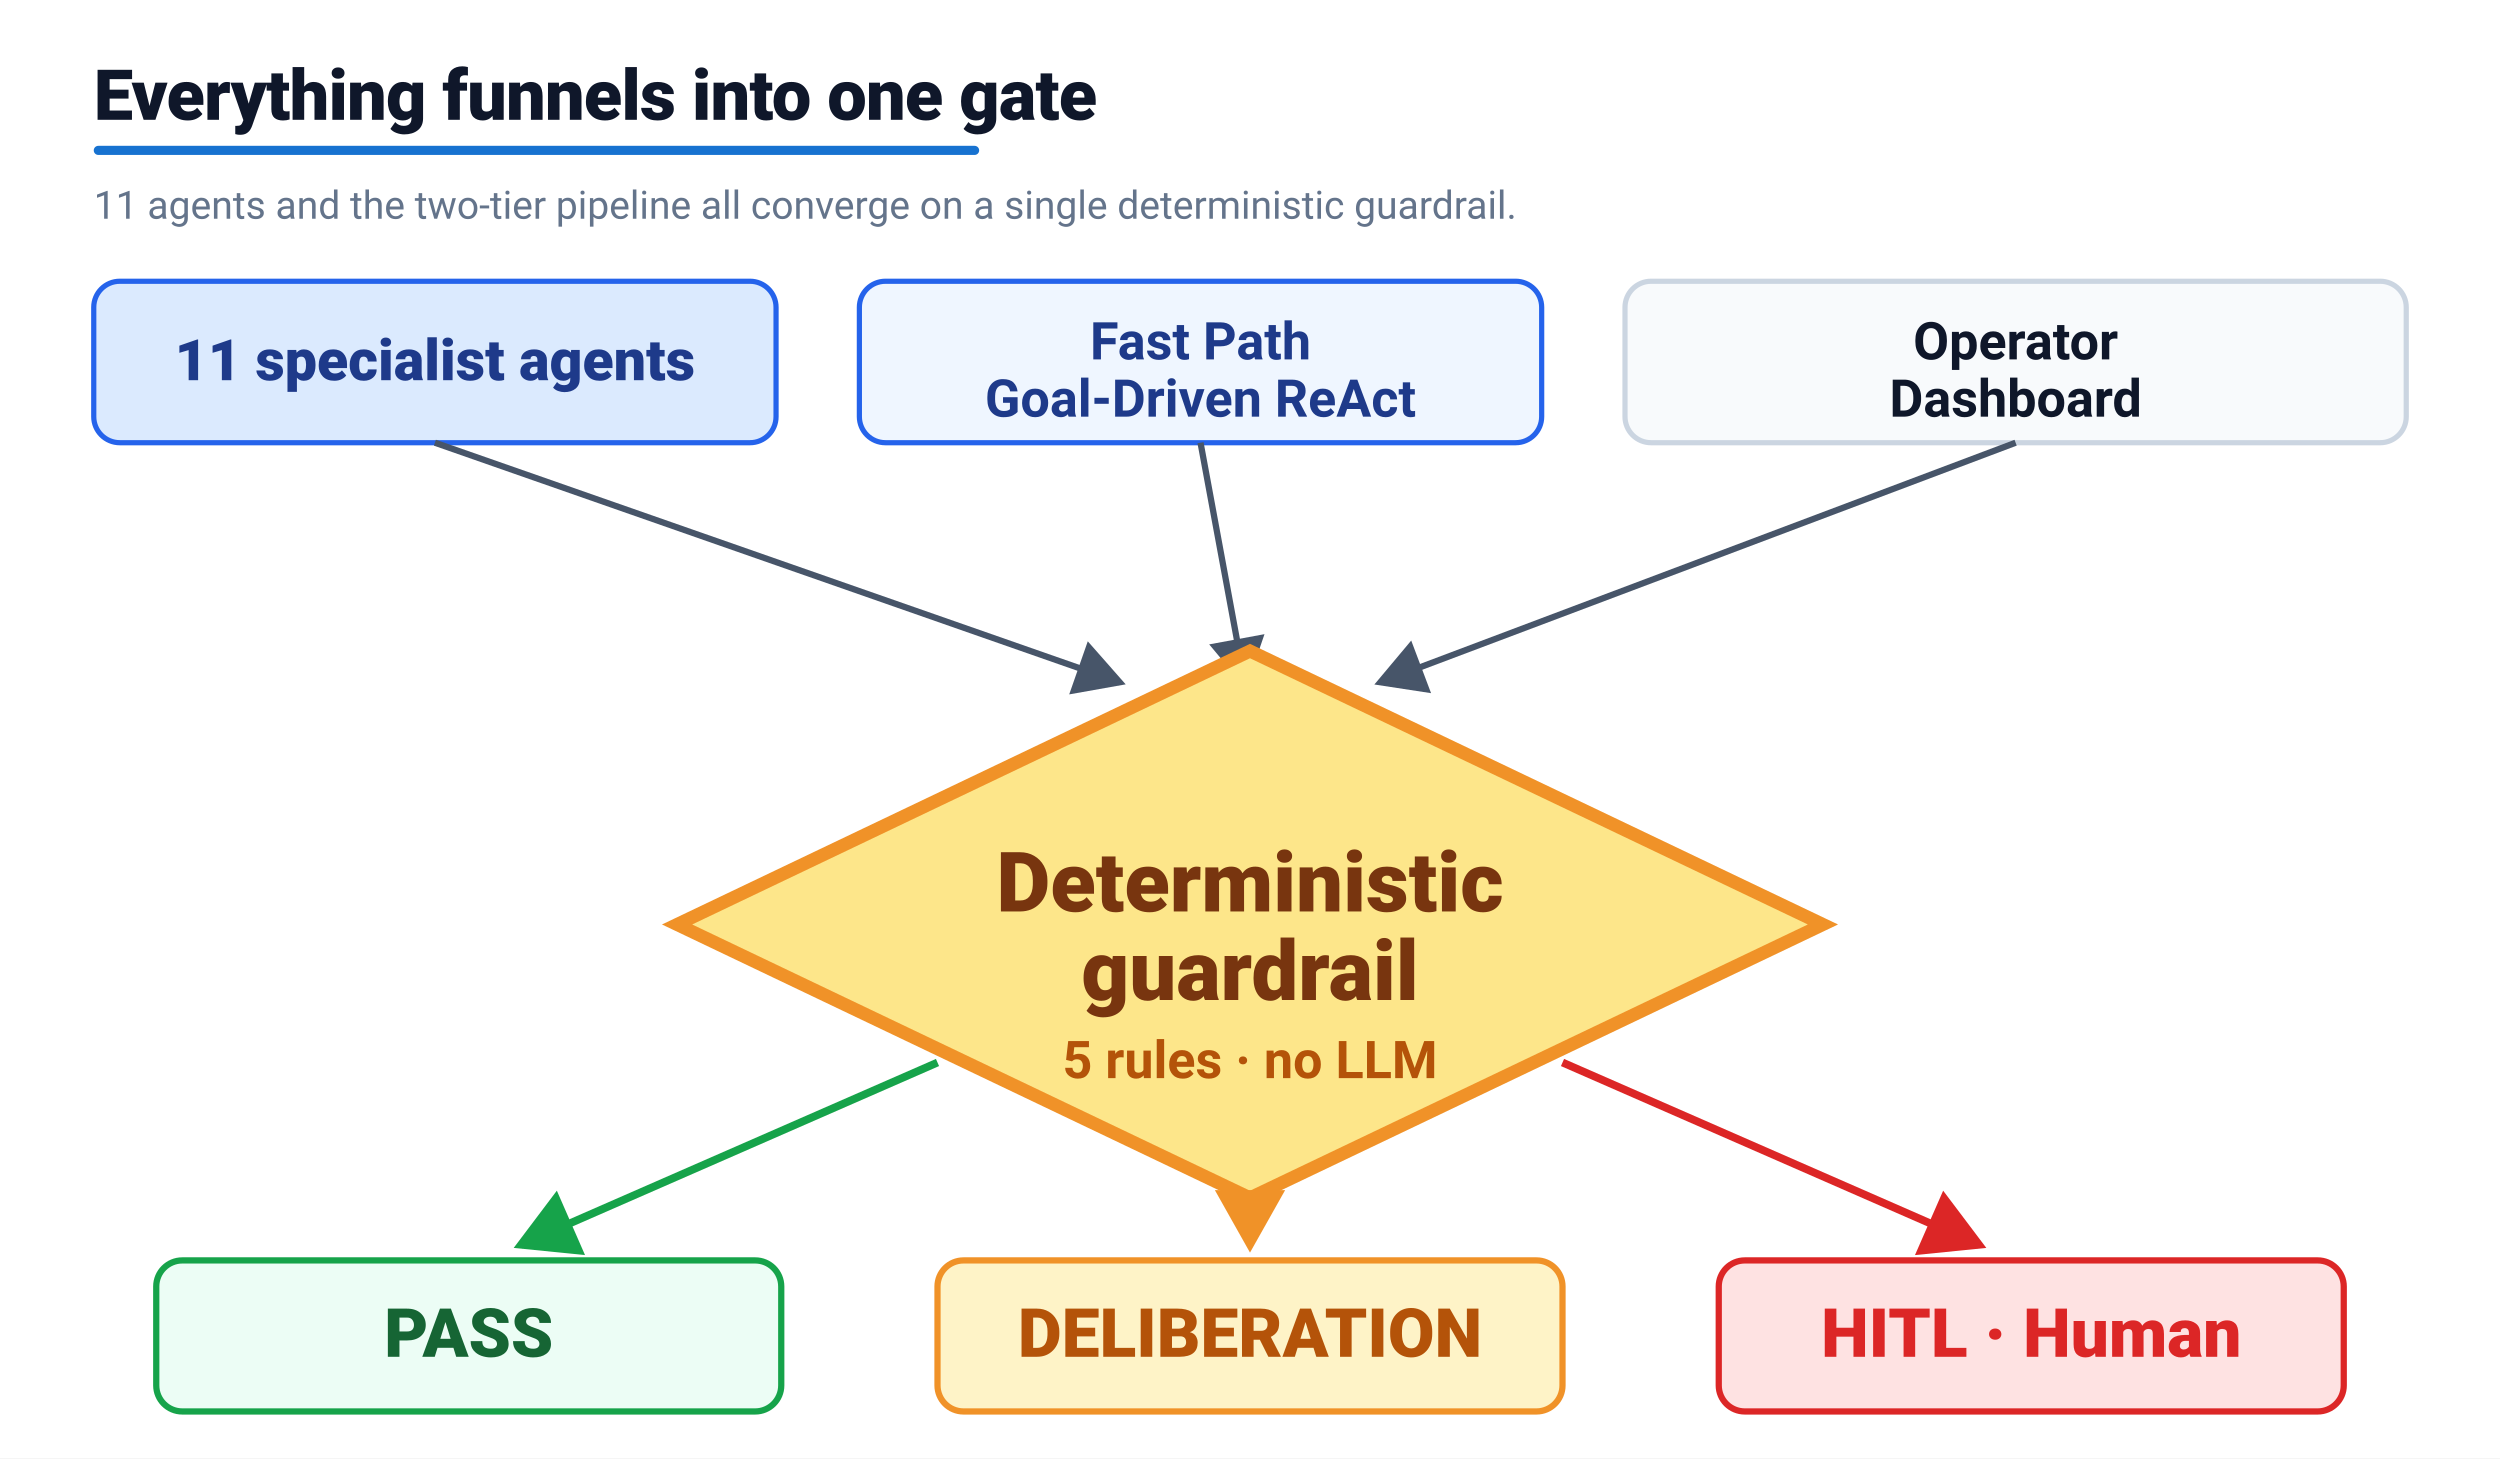
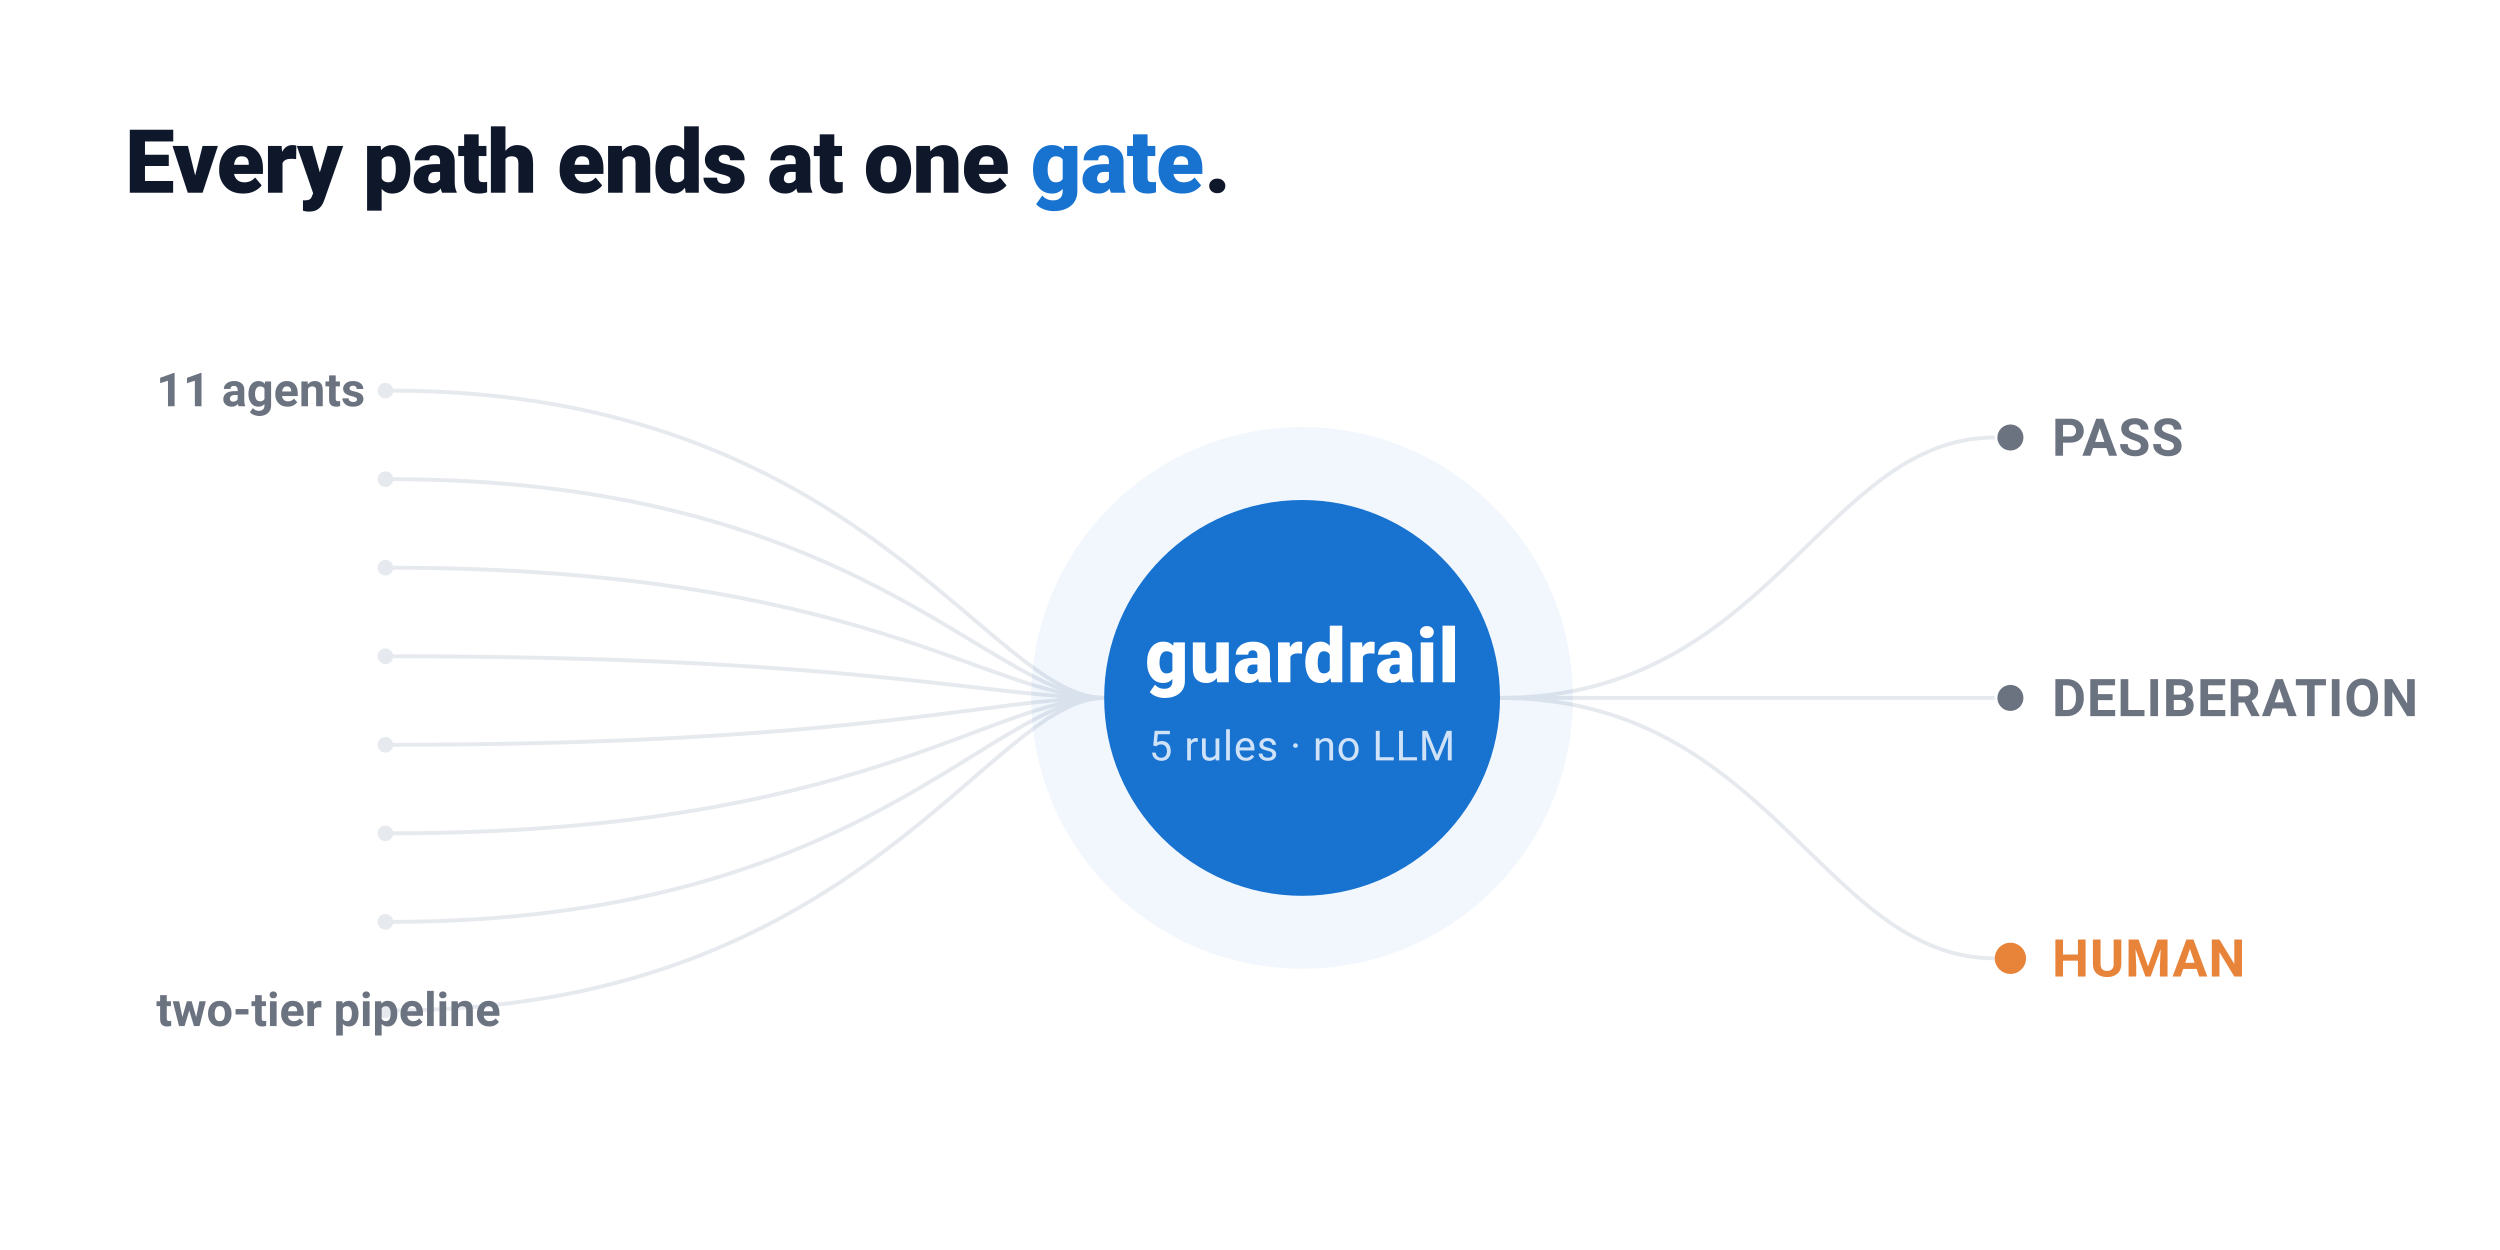
- <svg xmlns="http://www.w3.org/2000/svg" viewBox="0 0 960 560" font-family="ui-sans-serif, system-ui, -apple-system, 'Segoe UI', Roboto, sans-serif">
-   <defs>
-     <marker id="a-slate" markerWidth="9" markerHeight="9" refX="7" refY="4.5" orient="auto" markerUnits="strokeWidth">
-       <path d="M0,0 L8,4.5 L0,9 z" fill="#475569" />
-     </marker>
-     <marker id="a-blue" markerWidth="9" markerHeight="9" refX="7" refY="4.5" orient="auto" markerUnits="strokeWidth">
-       <path d="M0,0 L8,4.5 L0,9 z" fill="#2563eb" />
-     </marker>
-     <marker id="a-green" markerWidth="9" markerHeight="9" refX="7" refY="4.5" orient="auto" markerUnits="strokeWidth">
-       <path d="M0,0 L8,4.5 L0,9 z" fill="#16a34a" />
-     </marker>
-     <marker id="a-amber" markerWidth="9" markerHeight="9" refX="7" refY="4.5" orient="auto" markerUnits="strokeWidth">
-       <path d="M0,0 L8,4.5 L0,9 z" fill="#f09228" />
-     </marker>
-     <marker id="a-red" markerWidth="9" markerHeight="9" refX="7" refY="4.5" orient="auto" markerUnits="strokeWidth">
-       <path d="M0,0 L8,4.5 L0,9 z" fill="#dc2626" />
-     </marker>
-   </defs>
-   <rect x="0" y="0" width="960" height="560" fill="#ffffff" />
-   <text x="36" y="46" font-size="27" font-weight="800" fill="#0f172a" letter-spacing="-.3">Everything funnels into one gate</text>
-   <rect x="36" y="56" width="340" height="3.5" rx="1.75" fill="#1772d0" />
-   <text x="36" y="84" font-size="15" fill="#64748b">11 agents and the two-tier pipeline all converge on a single deterministic guardrail.</text>
-   <rect x="36" y="108" width="262" height="62" rx="10" fill="#dbeafe" stroke="#2563eb" stroke-width="2" />
-   <text x="167" y="146" text-anchor="middle" font-size="22" font-weight="800" fill="#1e3a8a">11 specialist agents</text>
-   <rect x="330" y="108" width="262" height="62" rx="10" fill="#eff6ff" stroke="#2563eb" stroke-width="2" />
-   <text x="461" y="138" text-anchor="middle" font-size="20" font-weight="700" fill="#1e3a8a">Fast Path</text>
-   <text x="461" y="160" text-anchor="middle" font-size="20" font-weight="700" fill="#1e3a8a">Goal-Driven ReAct</text>
-   <rect x="624" y="108" width="300" height="62" rx="10" fill="#f8fafc" stroke="#cbd5e1" stroke-width="2" />
-   <text x="774" y="138" text-anchor="middle" font-size="20" font-weight="700" fill="#0f172a">Operator</text>
-   <text x="774" y="160" text-anchor="middle" font-size="20" font-weight="700" fill="#0f172a">Dashboard</text>
-   <line x1="167" y1="170" x2="430" y2="262" stroke="#475569" stroke-width="2.4" marker-end="url(#a-slate)" />
-   <line x1="461" y1="170" x2="478" y2="262" stroke="#475569" stroke-width="2.4" marker-end="url(#a-slate)" />
-   <line x1="774" y1="170" x2="530" y2="262" stroke="#475569" stroke-width="2.4" marker-end="url(#a-slate)" />
-   <polygon points="480,250 700,355 480,460 260,355" fill="#fde68a" stroke="#f09228" stroke-width="5" />
-   <text x="480" y="350" text-anchor="middle" font-size="32" font-weight="800" fill="#78350f">Deterministic</text>
-   <text x="480" y="384" text-anchor="middle" font-size="32" font-weight="800" fill="#78350f">guardrail</text>
-   <text x="480" y="414" text-anchor="middle" font-size="20" font-weight="600" fill="#b45309">5 rules · no LLM</text>
-   <line x1="360" y1="408" x2="200" y2="478" stroke="#16a34a" stroke-width="3" marker-end="url(#a-green)" />
-   <line x1="480" y1="460" x2="480" y2="478" stroke="#f09228" stroke-width="3" marker-end="url(#a-amber)" />
-   <line x1="600" y1="408" x2="760" y2="478" stroke="#dc2626" stroke-width="3" marker-end="url(#a-red)" />
-   <rect x="60" y="484" width="240" height="58" rx="10" fill="#ecfdf5" stroke="#16a34a" stroke-width="2.4" />
-   <text x="180" y="521" text-anchor="middle" font-size="26" font-weight="800" fill="#166534">PASS</text>
-   <rect x="360" y="484" width="240" height="58" rx="10" fill="#fef3c7" stroke="#f09228" stroke-width="2.4" />
-   <text x="480" y="521" text-anchor="middle" font-size="26" font-weight="800" fill="#b45309">DELIBERATION</text>
-   <rect x="660" y="484" width="240" height="58" rx="10" fill="#fee2e2" stroke="#dc2626" stroke-width="2.4" />
-   <text x="780" y="521" text-anchor="middle" font-size="26" font-weight="800" fill="#dc2626">HITL · Human</text>
+ <svg xmlns="http://www.w3.org/2000/svg" viewBox="0 0 960 480" font-family="ui-sans-serif, system-ui, -apple-system, 'Segoe UI', Roboto, sans-serif">
+   <rect width="960" height="480" fill="#ffffff" />
+   <text x="48" y="74" font-size="34" font-weight="800" fill="#0f172a" letter-spacing="-0.4">Every path ends at one <tspan fill="#1772d0">gate</tspan>.</text>
+   <g stroke="#e6e9ee" stroke-width="1.5" fill="none">
+     <path d="M150 150 C 330 150, 380 268, 424 268" />
+     <path d="M150 184 C 330 184, 380 268, 424 268" />
+     <path d="M150 218 C 330 218, 380 268, 424 268" />
+     <path d="M150 252 C 330 252, 380 268, 424 268" />
+     <path d="M150 286 C 330 286, 380 268, 424 268" />
+     <path d="M150 320 C 330 320, 380 268, 424 268" />
+     <path d="M150 354 C 330 354, 380 268, 424 268" />
+     <path d="M150 388 C 330 388, 380 268, 424 268" />
+   </g>
+   <g fill="#e6e9ee">
+     <circle cx="148" cy="150" r="3" />
+     <circle cx="148" cy="184" r="3" />
+     <circle cx="148" cy="218" r="3" />
+     <circle cx="148" cy="252" r="3" />
+     <circle cx="148" cy="286" r="3" />
+     <circle cx="148" cy="320" r="3" />
+     <circle cx="148" cy="354" r="3" />
+     <circle cx="148" cy="388" r="3" />
+   </g>
+   <text x="60" y="156" font-size="18" font-weight="600" fill="#6b7280">11 agents</text>
+   <text x="60" y="394" font-size="18" font-weight="600" fill="#6b7280">two-tier pipeline</text>
+   <g stroke="#e6e9ee" stroke-width="1.5" fill="none">
+     <path d="M576 268 C 680 268, 700 168, 766 168" />
+     <path d="M576 268 C 680 268, 700 268, 766 268" />
+     <path d="M576 268 C 680 268, 700 368, 766 368" />
+   </g>
+   <circle cx="500" cy="268" r="104" fill="#1772d0" opacity="0.06" />
+   <circle cx="500" cy="268" r="76" fill="#1772d0" />
+   <text x="500" y="262" text-anchor="middle" font-size="29" font-weight="800" letter-spacing="0.4" fill="#ffffff">guardrail</text>
+   <text x="500" y="292" text-anchor="middle" font-size="16" letter-spacing="0.3" fill="#cfe2f7">5 rules · no LLM</text>
+   <circle cx="772" cy="168" r="5" fill="#6b7280" />
+   <text x="788" y="175" font-size="20" font-weight="600" fill="#6b7280" letter-spacing="0.4">PASS</text>
+   <circle cx="772" cy="268" r="5" fill="#6b7280" />
+   <text x="788" y="275" font-size="20" font-weight="600" fill="#6b7280" letter-spacing="0.4">DELIBERATION</text>
+   <circle cx="772" cy="368" r="6" fill="#e8833a" />
+   <text x="788" y="375" font-size="20" font-weight="700" fill="#e8833a" letter-spacing="0.4">HUMAN</text>
</svg>
